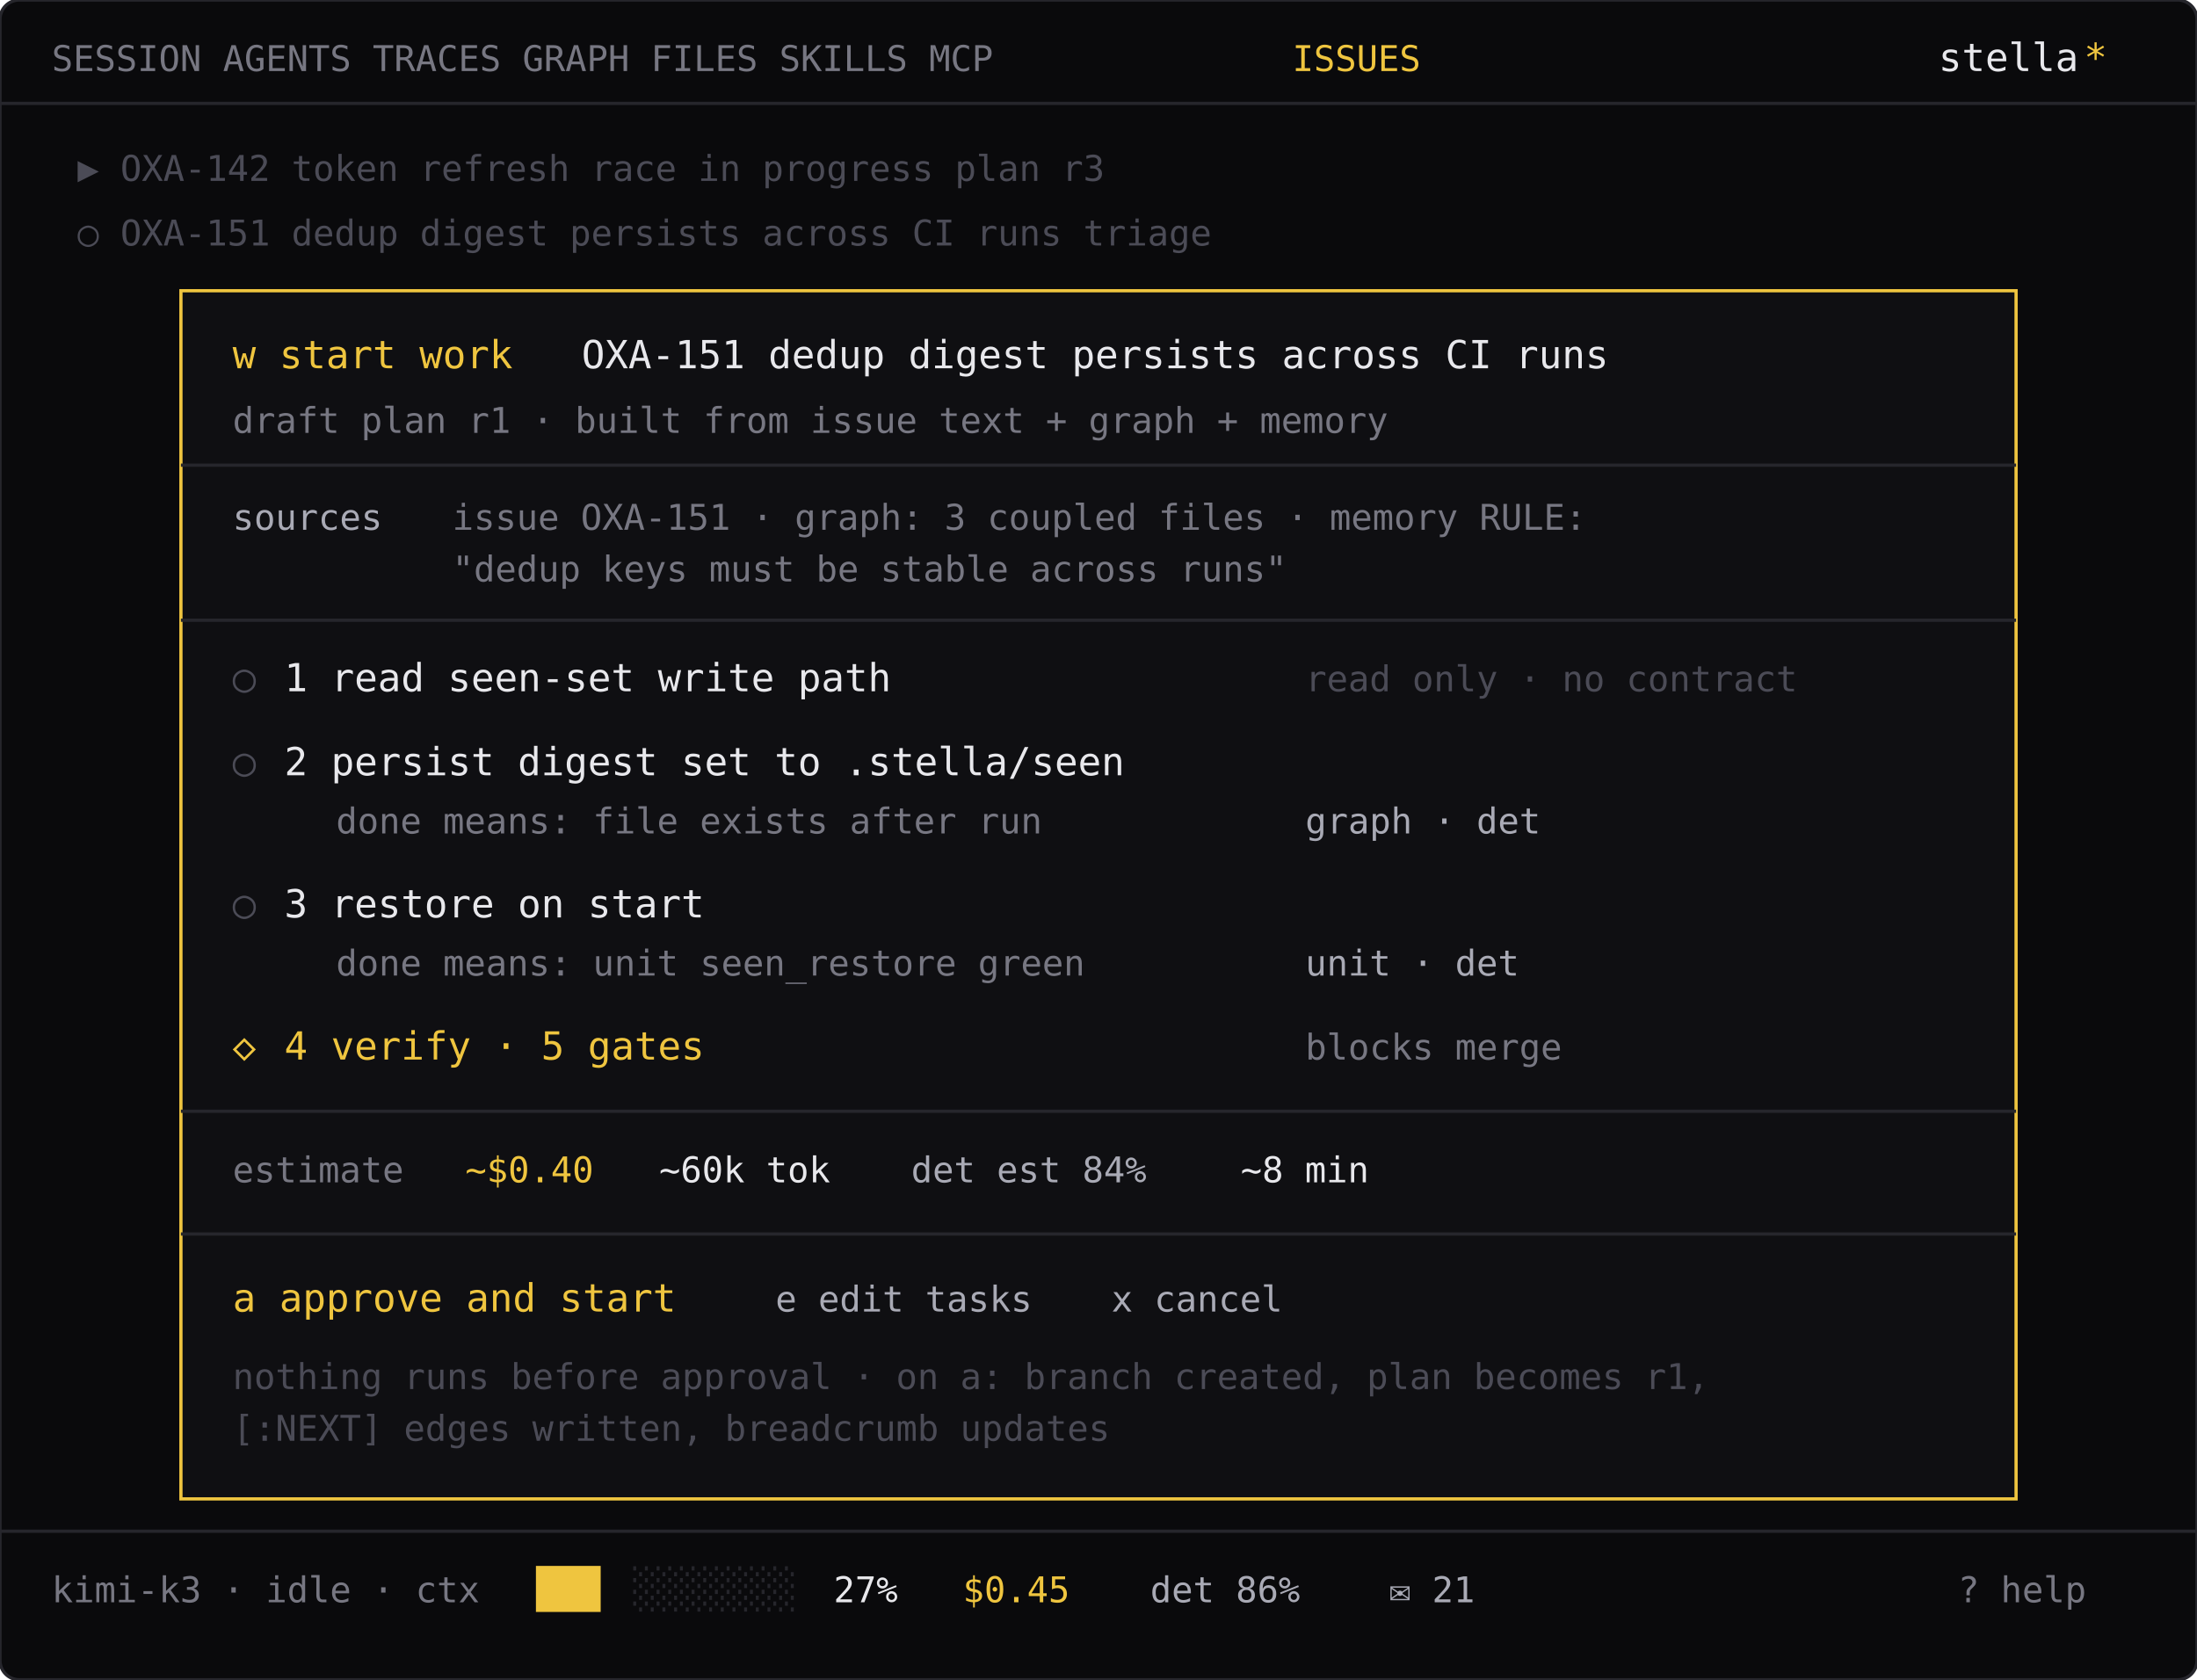
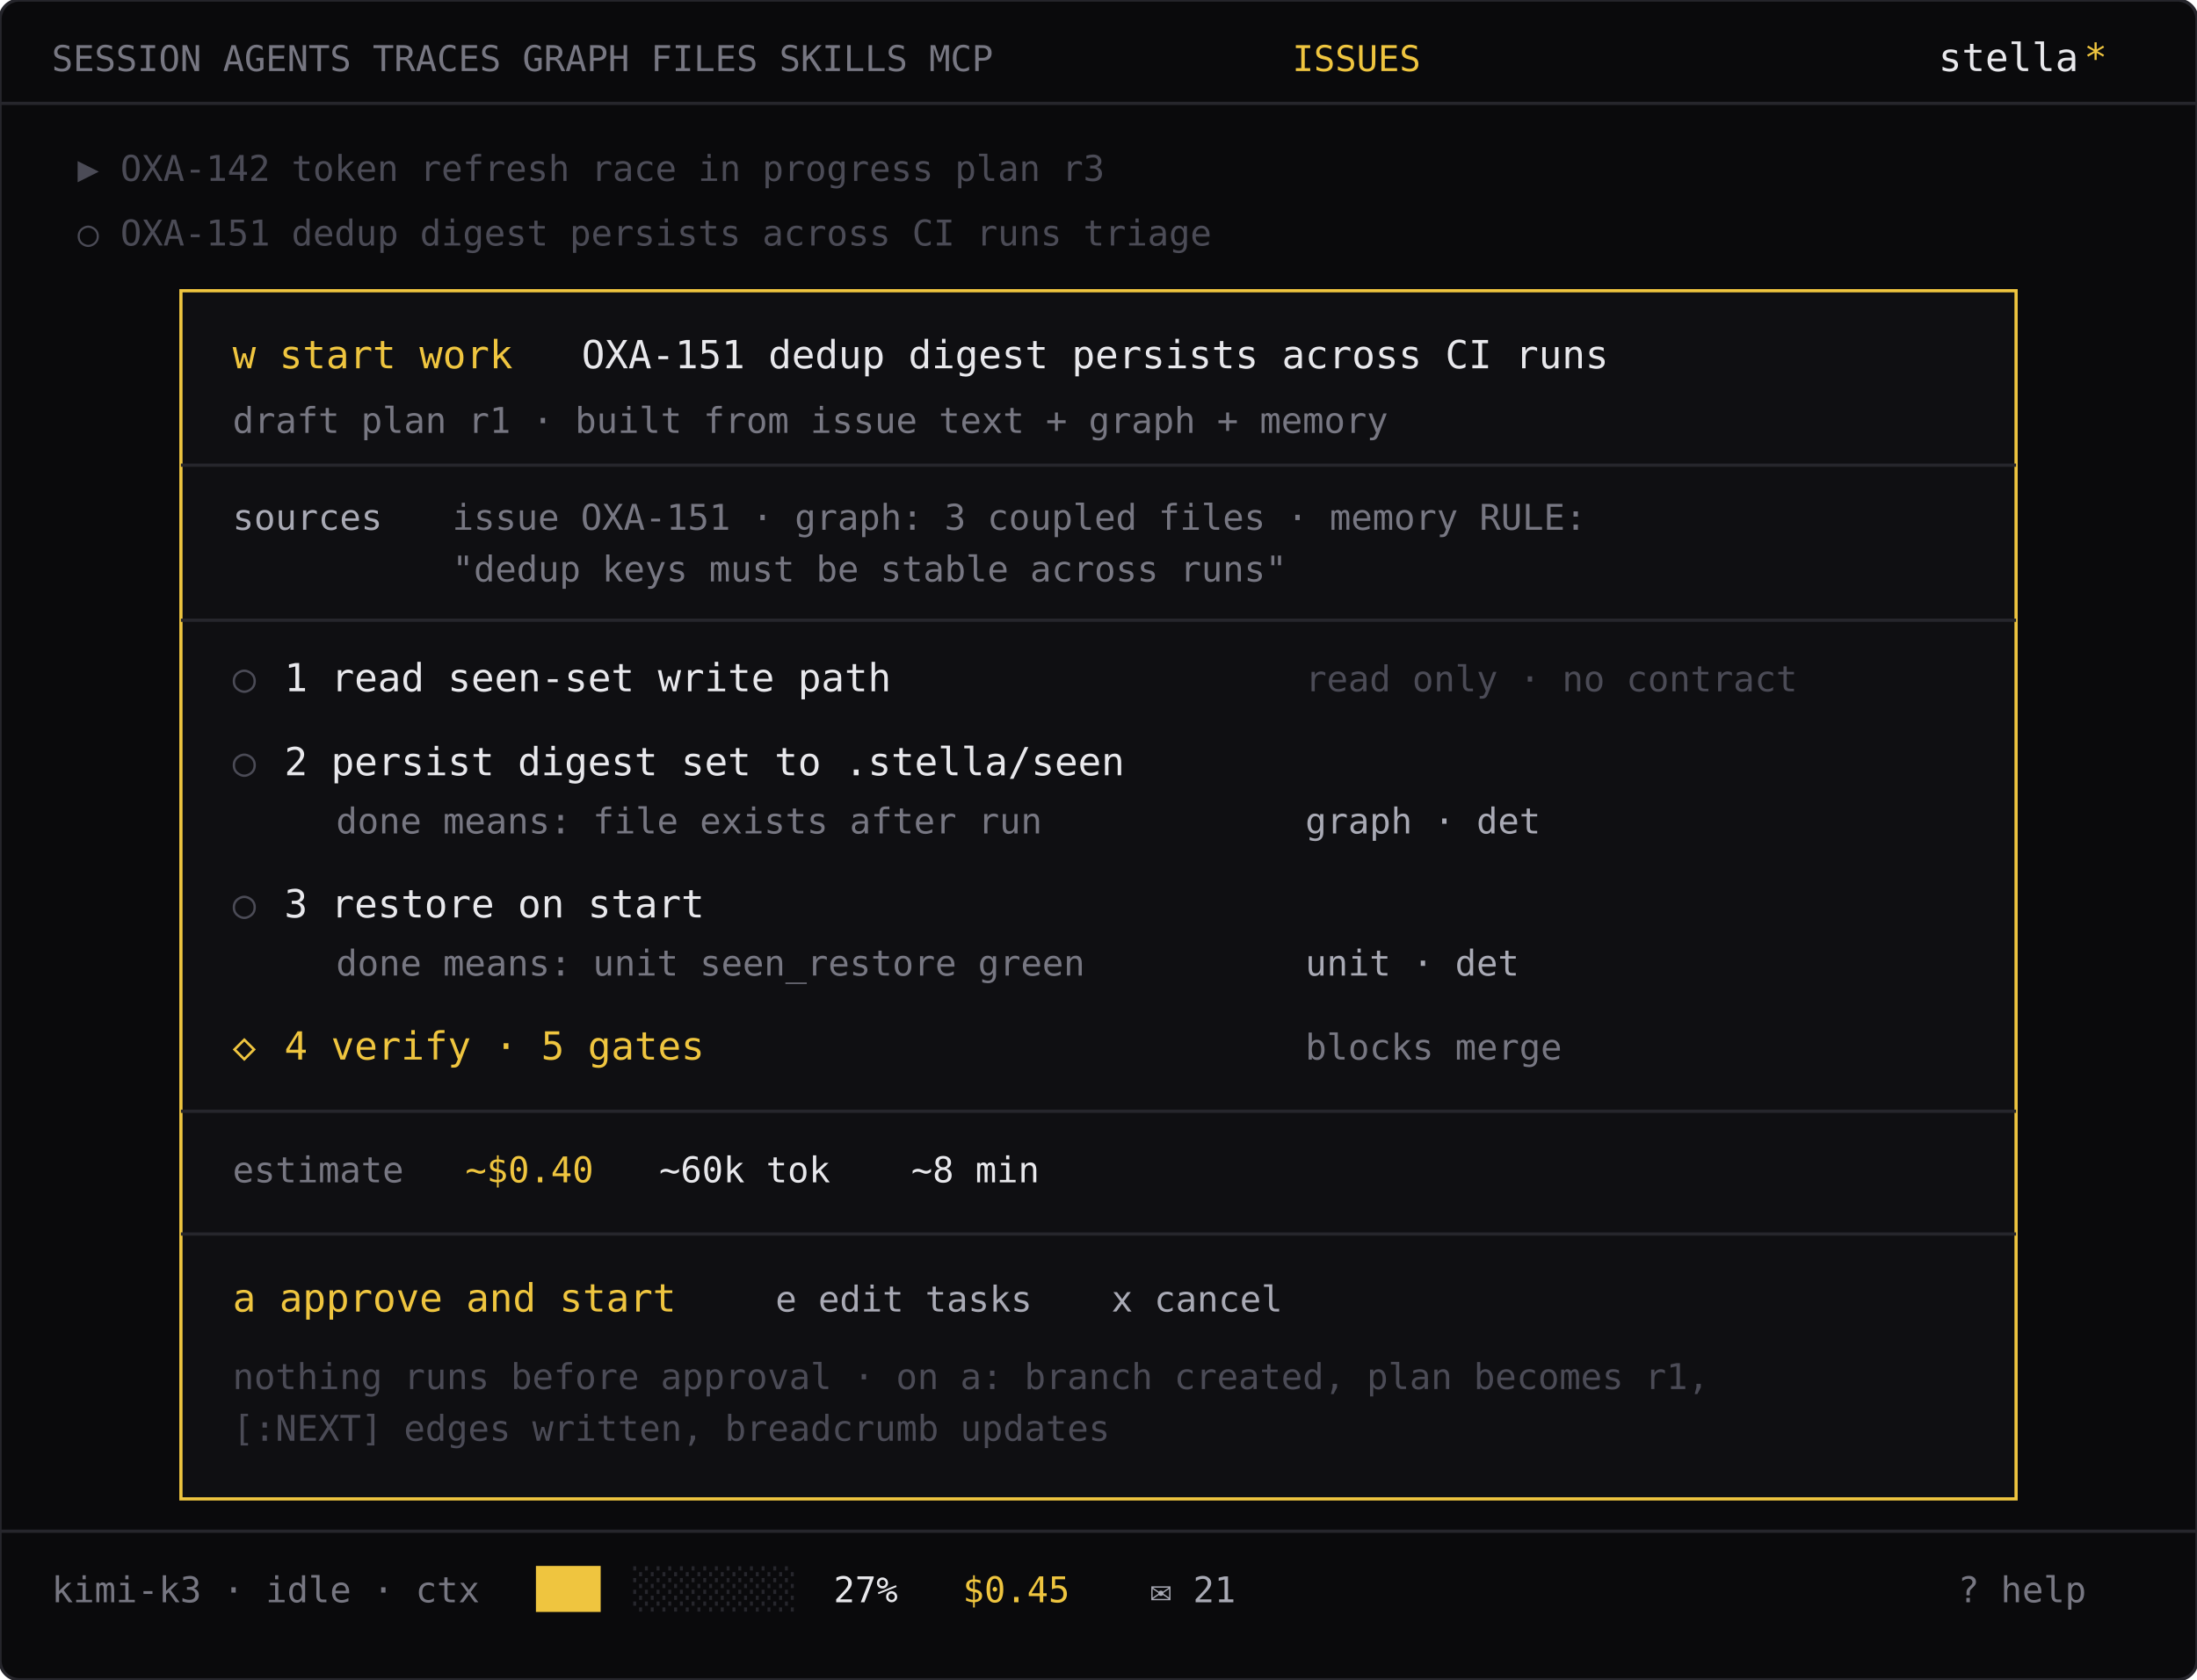
<svg xmlns="http://www.w3.org/2000/svg" viewBox="0 0 680 520" width="680" height="520" font-family="DejaVu Sans Mono, JetBrains Mono, monospace">
  <rect x="0" y="0" width="680" height="520" rx="6" fill="#0A0A0C" stroke="#26262C" stroke-width="1" />
  <text x="16" y="22" font-size="11" fill="#777782">SESSION  AGENTS  TRACES  GRAPH  FILES  SKILLS  MCP</text>
  <text x="400" y="22" font-size="11" fill="#EFC53F" font-weight="500">ISSUES</text>
  <text x="600" y="22" font-size="12" fill="#E8E8EC" font-weight="500">stella</text>
  <text x="645" y="22" font-size="12" fill="#EFC53F" font-weight="500">*</text>
  <line x1="0" y1="32" x2="680" y2="32" stroke="#26262C" stroke-width="1" />
  <text x="24" y="56" font-size="11" fill="#4B4B56">▶ OXA-142  token refresh race            in progress   plan r3</text>
  <text x="24" y="76" font-size="11" fill="#4B4B56">○ OXA-151  dedup digest persists across CI runs   triage</text>
  <rect x="56" y="90" width="568" height="374" fill="#0F0F12" stroke="#EFC53F" stroke-width="1" />
  <text x="72" y="114" font-size="12" fill="#EFC53F" font-weight="500">w start work</text>
  <text x="180" y="114" font-size="12" fill="#E8E8EC">OXA-151 dedup digest persists across CI runs</text>
  <text x="72" y="134" font-size="11" fill="#777782">draft plan r1 · built from issue text + graph + memory</text>
  <line x1="56" y1="144" x2="624" y2="144" stroke="#26262C" stroke-width="1" />
  <text x="72" y="164" font-size="11" fill="#A9AAB5">sources</text>
  <text x="140" y="164" font-size="11" fill="#777782">issue OXA-151 · graph: 3 coupled files · memory RULE:</text>
  <text x="140" y="180" font-size="11" fill="#777782">"dedup keys must be stable across runs"</text>
  <line x1="56" y1="192" x2="624" y2="192" stroke="#26262C" stroke-width="1" />
  <text x="72" y="214" font-size="12" fill="#4B4B56">○</text>
  <text x="88" y="214" font-size="12" fill="#E8E8EC">1 read seen-set write path</text>
  <text x="404" y="214" font-size="11" fill="#4B4B56">read only · no contract</text>
  <text x="72" y="240" font-size="12" fill="#4B4B56">○</text>
  <text x="88" y="240" font-size="12" fill="#E8E8EC">2 persist digest set to .stella/seen</text>
  <text x="104" y="258" font-size="11" fill="#777782">done means: file exists after run</text>
  <text x="404" y="258" font-size="11" fill="#A9AAB5">graph · det</text>
  <text x="72" y="284" font-size="12" fill="#4B4B56">○</text>
  <text x="88" y="284" font-size="12" fill="#E8E8EC">3 restore on start</text>
  <text x="104" y="302" font-size="11" fill="#777782">done means: unit seen_restore green</text>
  <text x="404" y="302" font-size="11" fill="#A9AAB5">unit · det</text>
  <text x="72" y="328" font-size="12" fill="#EFC53F">◇</text>
  <text x="88" y="328" font-size="12" fill="#EFC53F">4 verify · 5 gates</text>
  <text x="404" y="328" font-size="11" fill="#777782">blocks merge</text>
  <line x1="56" y1="344" x2="624" y2="344" stroke="#26262C" stroke-width="1" />
  <text x="72" y="366" font-size="11" fill="#777782">estimate</text>
  <text x="144" y="366" font-size="11" fill="#EFC53F">~$0.40</text>
  <text x="204" y="366" font-size="11" fill="#E8E8EC">~60k tok</text>
-   <text x="282" y="366" font-size="11" fill="#A9AAB5">det est 84%</text>
-   <text x="384" y="366" font-size="11" fill="#E8E8EC">~8 min</text>
+   <text x="282" y="366" font-size="11" fill="#E8E8EC">~8 min</text>
  <line x1="56" y1="382" x2="624" y2="382" stroke="#26262C" stroke-width="1" />
  <text x="72" y="406" font-size="12" fill="#EFC53F">a approve and start</text>
  <text x="240" y="406" font-size="11" fill="#A9AAB5">e edit tasks</text>
  <text x="344" y="406" font-size="11" fill="#A9AAB5">x cancel</text>
  <text x="72" y="430" font-size="11" fill="#4B4B56">nothing runs before approval · on a: branch created, plan becomes r1,</text>
  <text x="72" y="446" font-size="11" fill="#4B4B56">[:NEXT] edges written, breadcrumb updates</text>
  <line x1="0" y1="474" x2="680" y2="474" stroke="#26262C" stroke-width="1" />
  <text x="16" y="496" font-size="11" fill="#777782">kimi-k3 · idle · ctx</text>
  <text x="166" y="496" font-size="12" fill="#EFC53F">██▊</text>
  <text x="196" y="496" font-size="12" fill="#26262C">░░░░░░░</text>
  <text x="258" y="496" font-size="11" fill="#E8E8EC">27%</text>
  <text x="298" y="496" font-size="11" fill="#EFC53F">$0.45</text>
-   <text x="356" y="496" font-size="11" fill="#A9AAB5">det 86%</text>
-   <text x="430" y="496" font-size="11" fill="#A9AAB5">✉ 21</text>
+   <text x="356" y="496" font-size="11" fill="#A9AAB5">✉ 21</text>
  <text x="606" y="496" font-size="11" fill="#777782">? help</text>
</svg>
